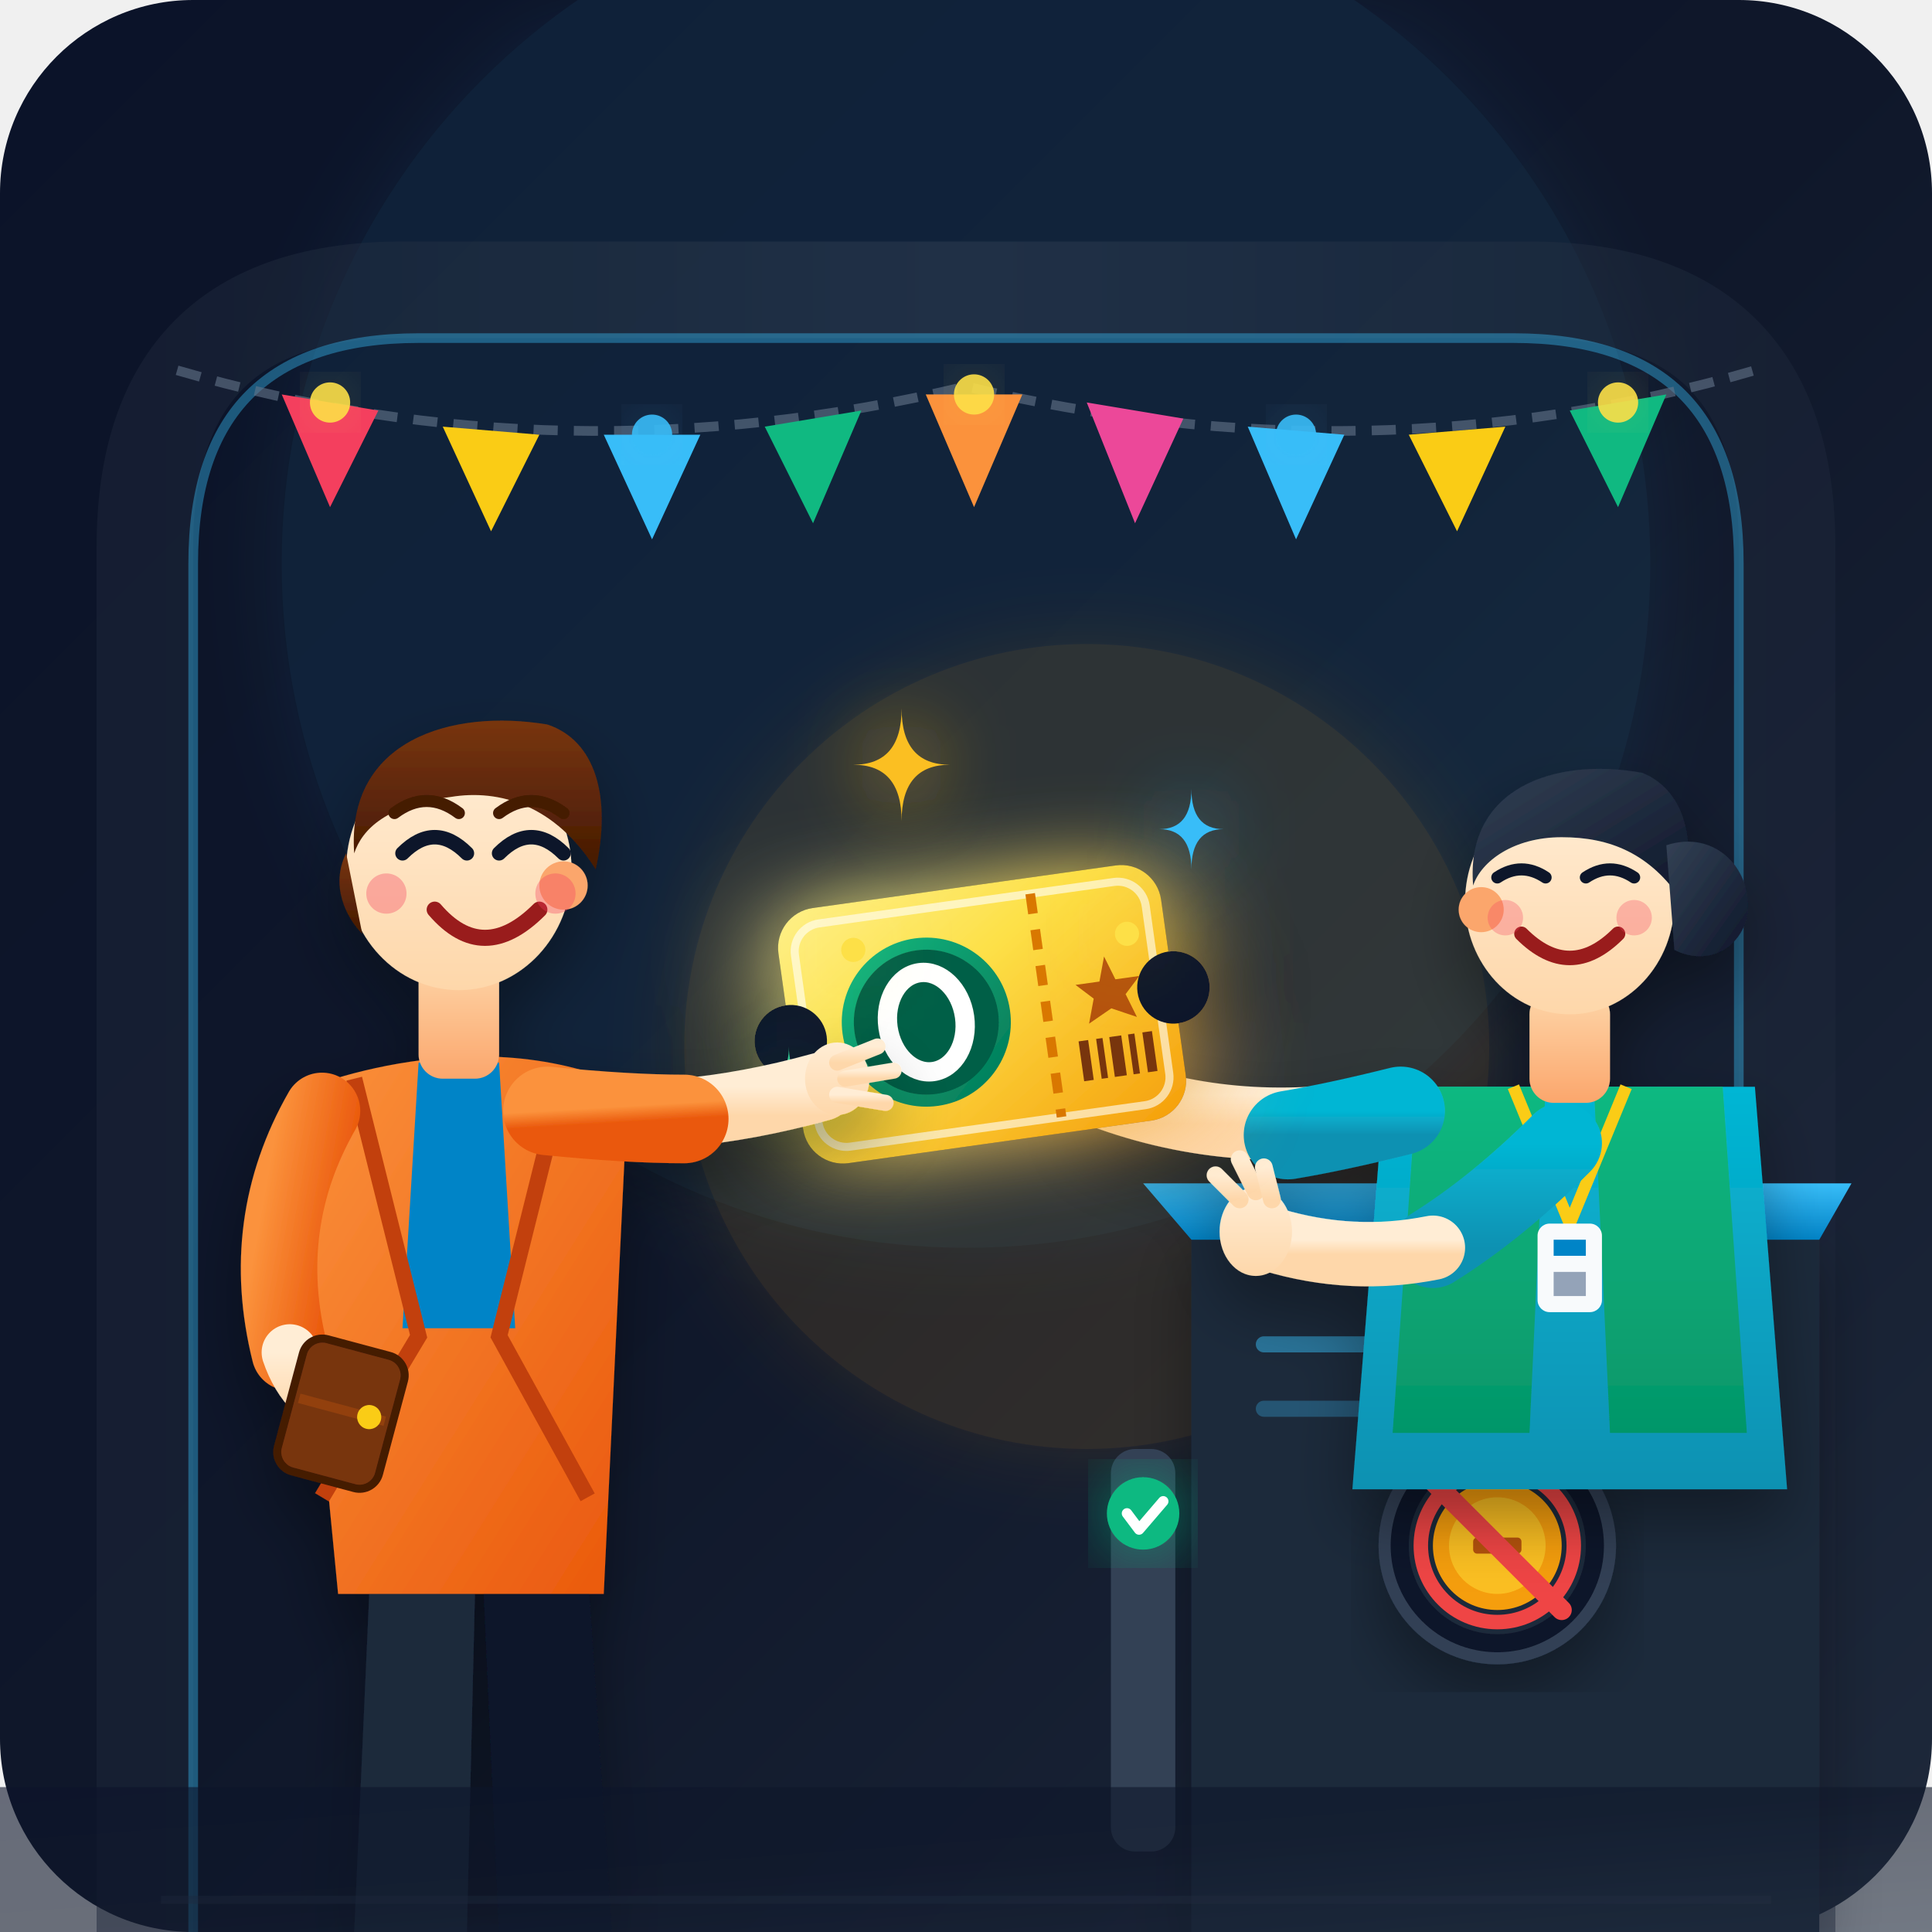
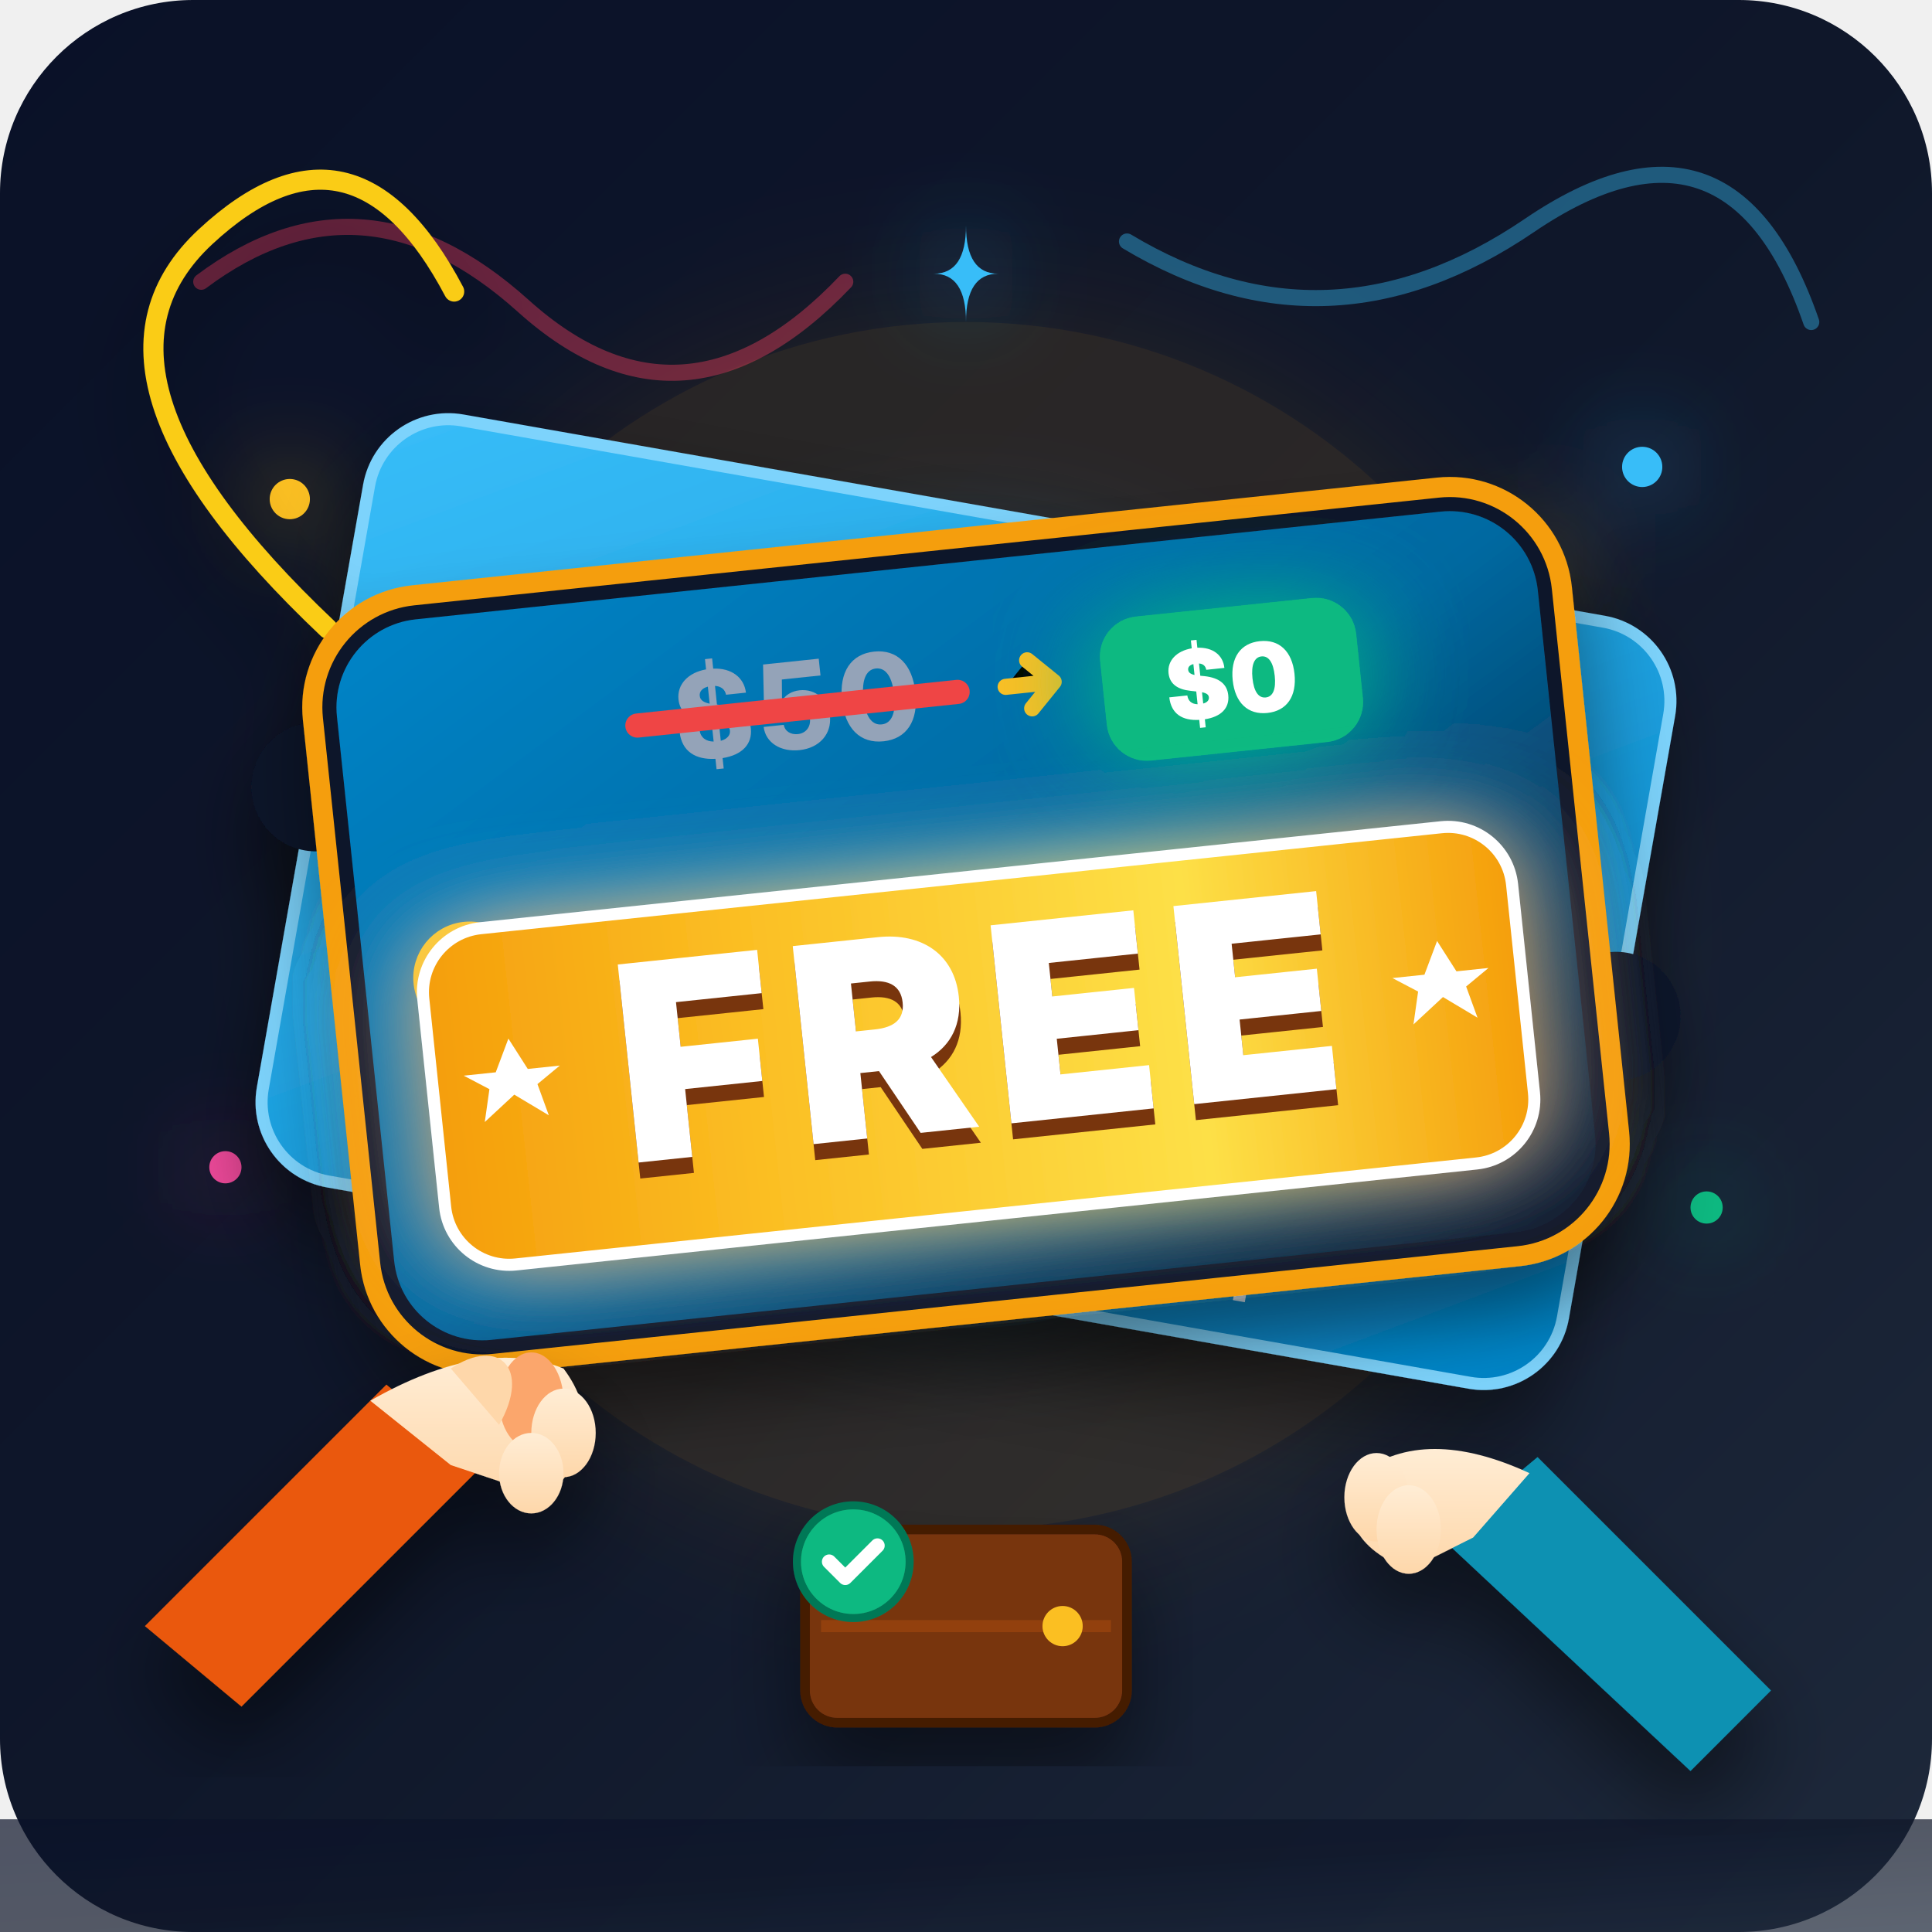
<svg xmlns="http://www.w3.org/2000/svg" width="240" height="240" viewBox="0 0 240 240">
  <defs>
    <linearGradient id="bgGrad" x1="0%" y1="0%" x2="100%" y2="100%">
-       <stop offset="0%" stop-color="#0b1329" />
+       <stop offset="0%" stop-color="#0a1128" />
      <stop offset="50%" stop-color="#0f172a" />
      <stop offset="100%" stop-color="#1e293b" />
    </linearGradient>
-     <linearGradient id="archGrad" x1="0%" y1="0%" x2="100%" y2="0%">
-       <stop offset="0%" stop-color="#1e293b" />
-       <stop offset="50%" stop-color="#334155" />
-       <stop offset="100%" stop-color="#1e293b" />
+     <linearGradient id="tagGrad" x1="0%" y1="0%" x2="100%" y2="100%">
+       <stop offset="0%" stop-color="#0284c7" />
+       <stop offset="50%" stop-color="#0369a1" />
+       <stop offset="100%" stop-color="#0f172a" />
    </linearGradient>
-     <linearGradient id="counterGrad" x1="0%" y1="0%" x2="0%" y2="100%">
+     <linearGradient id="freeBannerGrad" x1="0%" y1="0%" x2="100%" y2="0%">
+       <stop offset="0%" stop-color="#f59e0b" />
+       <stop offset="30%" stop-color="#fbbf24" />
+       <stop offset="70%" stop-color="#fde047" />
+       <stop offset="100%" stop-color="#f59e0b" />
+     </linearGradient>
+     <linearGradient id="ticketGrad" x1="0%" y1="0%" x2="100%" y2="100%">
      <stop offset="0%" stop-color="#38bdf8" />
      <stop offset="100%" stop-color="#0284c7" />
+     </linearGradient>
+     <linearGradient id="stampGrad" x1="0%" y1="0%" x2="100%" y2="100%">
+       <stop offset="0%" stop-color="#10b981" />
+       <stop offset="100%" stop-color="#059669" />
    </linearGradient>
    <linearGradient id="skinGrad" x1="0%" y1="0%" x2="0%" y2="100%">
      <stop offset="0%" stop-color="#ffedd5" />
      <stop offset="100%" stop-color="#fed7aa" />
    </linearGradient>
-     <linearGradient id="skinShadow" x1="0%" y1="0%" x2="0%" y2="100%">
-       <stop offset="0%" stop-color="#fed7aa" />
-       <stop offset="100%" stop-color="#fba66c" />
-     </linearGradient>
-     <linearGradient id="hairGradDark" x1="0%" y1="0%" x2="100%" y2="100%">
-       <stop offset="0%" stop-color="#334155" />
-       <stop offset="100%" stop-color="#0f172a" />
-     </linearGradient>
-     <linearGradient id="hairGradBrown" x1="0%" y1="0%" x2="0%" y2="100%">
-       <stop offset="0%" stop-color="#78350f" />
-       <stop offset="100%" stop-color="#451a03" />
-     </linearGradient>
-     <linearGradient id="visitorJacket" x1="0%" y1="0%" x2="100%" y2="100%">
-       <stop offset="0%" stop-color="#fb923c" />
-       <stop offset="100%" stop-color="#ea580c" />
-     </linearGradient>
-     <linearGradient id="staffUniform" x1="0%" y1="0%" x2="0%" y2="100%">
-       <stop offset="0%" stop-color="#06b6d4" />
-       <stop offset="100%" stop-color="#0891b2" />
-     </linearGradient>
-     <linearGradient id="staffVest" x1="0%" y1="0%" x2="0%" y2="100%">
-       <stop offset="0%" stop-color="#10b981" />
-       <stop offset="100%" stop-color="#059669" />
-     </linearGradient>
-     <linearGradient id="ticketGrad" x1="0%" y1="0%" x2="100%" y2="100%">
-       <stop offset="0%" stop-color="#fef08a" />
-       <stop offset="40%" stop-color="#fde047" />
-       <stop offset="100%" stop-color="#f59e0b" />
-     </linearGradient>
-     <linearGradient id="zeroBadgeGrad" x1="0%" y1="0%" x2="100%" y2="100%">
-       <stop offset="0%" stop-color="#10b981" />
-       <stop offset="100%" stop-color="#047857" />
-     </linearGradient>
-     <filter id="softShadow" x="-15%" y="-15%" width="130%" height="130%">
-       <feDropShadow dx="0" dy="4" stdDeviation="4" flood-color="#000000" flood-opacity="0.35" />
+     <filter id="softShadow" x="-20%" y="-20%" width="140%" height="140%">
+       <feDropShadow dx="0" dy="6" stdDeviation="5" flood-color="#000000" flood-opacity="0.45" />
    </filter>
-     <filter id="glow" x="-25%" y="-25%" width="150%" height="150%">
-       <feGaussianBlur stdDeviation="5" result="blur" />
+     <filter id="glow" x="-30%" y="-30%" width="160%" height="160%">
+       <feGaussianBlur stdDeviation="6" result="blur" />
      <feComposite in="SourceGraphic" in2="blur" operator="over" />
    </filter>
-     <filter id="ticketGlow" x="-30%" y="-30%" width="160%" height="160%">
-       <feGaussianBlur stdDeviation="6" result="blur" />
+     <filter id="strongGlow" x="-40%" y="-40%" width="180%" height="180%">
+       <feGaussianBlur stdDeviation="10" result="blur" />
      <feComposite in="SourceGraphic" in2="blur" operator="over" />
    </filter>
  </defs>
  <rect width="240" height="240" rx="24" fill="url(#bgGrad)" />
-   <circle cx="120" cy="70" r="85" fill="#38bdf8" opacity="0.08" filter="url(#glow)" />
-   <circle cx="135" cy="130" r="50" fill="#f59e0b" opacity="0.12" filter="url(#glow)" />
-   <path d="M 18 240 L 18 68 Q 18 36 50 36 L 190 36 Q 222 36 222 68 L 222 240" fill="none" stroke="url(#archGrad)" stroke-width="12" opacity="0.45" />
-   <path d="M 24 240 L 24 70 Q 24 42 52 42 L 188 42 Q 216 42 216 70 L 216 240" fill="none" stroke="#38bdf8" stroke-width="1.2" opacity="0.4" />
-   <path d="M 22 46 Q 70 60 120 48 Q 170 60 218 46" fill="none" stroke="#64748b" stroke-width="1.2" stroke-dasharray="3 2" opacity="0.6" />
-   <polygon points="35,49 47,51 41,63" fill="#f43f5e" />
-   <polygon points="55,53 67,54 61,66" fill="#facc15" />
-   <polygon points="75,54 87,54 81,67" fill="#38bdf8" />
-   <polygon points="95,53 107,51 101,65" fill="#10b981" />
-   <polygon points="115,49 127,49 121,63" fill="#fb923c" />
-   <polygon points="135,50 147,52 141,65" fill="#ec4899" />
-   <polygon points="155,53 167,54 161,67" fill="#38bdf8" />
-   <polygon points="175,54 187,53 181,66" fill="#facc15" />
-   <polygon points="195,51 207,49 201,63" fill="#10b981" />
-   <circle cx="41" cy="50" r="2.5" fill="#fde047" opacity="0.9" filter="url(#glow)" />
-   <circle cx="81" cy="54" r="2.5" fill="#38bdf8" opacity="0.9" filter="url(#glow)" />
-   <circle cx="121" cy="49" r="2.5" fill="#fde047" opacity="0.9" filter="url(#glow)" />
-   <circle cx="161" cy="54" r="2.5" fill="#38bdf8" opacity="0.9" filter="url(#glow)" />
-   <circle cx="201" cy="50" r="2.5" fill="#fde047" opacity="0.9" filter="url(#glow)" />
-   <path d="M 148 152 L 226 152 L 226 240 L 148 240 Z" fill="#1e293b" filter="url(#softShadow)" />
-   <path d="M 142 147 L 230 147 L 226 154 L 148 154 Z" fill="url(#counterGrad)" />
-   <rect x="156" y="166" width="60" height="2" rx="1" fill="#38bdf8" opacity="0.5" />
-   <rect x="156" y="174" width="40" height="2" rx="1" fill="#38bdf8" opacity="0.3" />
-   <rect x="138" y="180" width="8" height="50" rx="3" fill="#334155" />
-   <circle cx="142" cy="188" r="4.5" fill="#10b981" filter="url(#glow)" />
-   <path d="M 140 188 L 141.5 190 L 144.5 186.5" fill="none" stroke="#ffffff" stroke-width="1.3" stroke-linecap="round" stroke-linejoin="round" />
-   <g transform="translate(186, 192)" filter="url(#softShadow)">
-     <circle cx="0" cy="0" r="14" fill="#0f172a" stroke="#334155" stroke-width="1.5" />
-     <circle cx="0" cy="0" r="11" fill="#1e293b" />
-     <circle cx="0" cy="0" r="8" fill="#f59e0b" />
-     <circle cx="0" cy="0" r="6" fill="#fbbf24" />
-     <rect x="-3" y="-1" width="6" height="2" rx="0.5" fill="#b45309" />
-     <line x1="-8" y1="-8" x2="8" y2="8" stroke="#ef4444" stroke-width="2.5" stroke-linecap="round" />
-     <circle cx="0" cy="0" r="9.5" fill="none" stroke="#ef4444" stroke-width="1.8" />
-   </g>
-   <g id="event-staff" filter="url(#softShadow)">
-     <path d="M 172 135 L 218 135 L 222 185 L 168 185 Z" fill="url(#staffUniform)" />
-     <path d="M 176 135 L 192 135 L 190 178 L 173 178 Z" fill="url(#staffVest)" />
-     <path d="M 198 135 L 214 135 L 217 178 L 200 178 Z" fill="url(#staffVest)" />
-     <path d="M 188 135 L 195 152 L 202 135" fill="none" stroke="#facc15" stroke-width="1.5" />
-     <rect x="191" y="152" width="8" height="11" rx="1.5" fill="#f8fafc" />
-     <rect x="193" y="154" width="4" height="2" fill="#0284c7" />
-     <rect x="193" y="158" width="4" height="3" fill="#94a3b8" />
-     <rect x="190" y="123" width="10" height="14" rx="3" fill="url(#skinShadow)" />
-     <ellipse cx="195" cy="112" rx="13" ry="14" fill="url(#skinGrad)" />
-     <path d="M 183 110 C 182 98 193 94 204 96 C 209 98 211 104 209 112 C 205 106 200 104 194 104 C 188 104 184 107 183 110 Z" fill="url(#hairGradDark)" />
-     <path d="M 207 105 C 213 103 218 108 217 114 C 216 118 212 120 208 118" fill="url(#hairGradDark)" />
-     <circle cx="184" cy="113" r="2.8" fill="#fba66c" />
-     <path d="M 186 109 Q 189 107 192 109" fill="none" stroke="#0f172a" stroke-width="1.5" stroke-linecap="round" />
-     <path d="M 197 109 Q 200 107 203 109" fill="none" stroke="#0f172a" stroke-width="1.5" stroke-linecap="round" />
-     <path d="M 189 116 Q 195 122 201 116" fill="none" stroke="#991b1b" stroke-width="1.8" stroke-linecap="round" />
-     <circle cx="187" cy="114" r="2.2" fill="#f43f5e" opacity="0.3" />
-     <circle cx="203" cy="114" r="2.2" fill="#f43f5e" opacity="0.3" />
-     <path d="M 174 138 Q 155 142 138 136" fill="none" stroke="url(#skinGrad)" stroke-width="9" stroke-linecap="round" />
-     <path d="M 174 138 Q 166 140 160 141" fill="none" stroke="url(#staffUniform)" stroke-width="11" stroke-linecap="round" />
-     <path d="M 194 142 Q 186 150 178 155" fill="none" stroke="url(#staffUniform)" stroke-width="10" stroke-linecap="round" />
-     <path d="M 178 155 Q 168 157 158 154" fill="none" stroke="url(#skinGrad)" stroke-width="8" stroke-linecap="round" />
-     <ellipse cx="156" cy="153" rx="4.5" ry="5.5" fill="url(#skinGrad)" />
-     <path d="M 154 149 L 151 146" stroke="url(#skinGrad)" stroke-width="2.2" stroke-linecap="round" />
-     <path d="M 156 148 L 154 144" stroke="url(#skinGrad)" stroke-width="2.2" stroke-linecap="round" />
-     <path d="M 158 149 L 157 145" stroke="url(#skinGrad)" stroke-width="2.2" stroke-linecap="round" />
-     <path d="M 160 151 L 160 147" stroke="url(#skinGrad)" stroke-width="2" stroke-linecap="round" />
-   </g>
-   <g transform="translate(122, 126) rotate(-8)" filter="url(#ticketGlow)">
-     <rect x="-24" y="-16" width="48" height="32" rx="5" fill="#0f172a" opacity="0.4" />
-     <rect x="-24" y="-16" width="48" height="32" rx="5" fill="url(#ticketGrad)" />
-     <rect x="-22" y="-14" width="44" height="28" rx="3.5" fill="none" stroke="#ffffff" stroke-width="1" opacity="0.6" />
-     <circle cx="-24" cy="0" r="4.5" fill="#0f172a" />
-     <circle cx="24" cy="0" r="4.5" fill="#0f172a" />
-     <line x1="8" y1="-14" x2="8" y2="14" stroke="#d97706" stroke-width="1.2" stroke-dasharray="2.5 2" />
-     <circle cx="-7" cy="0" r="10.5" fill="url(#zeroBadgeGrad)" />
-     <circle cx="-7" cy="0" r="9" fill="#065f46" />
-     <ellipse cx="-7" cy="0" rx="4.8" ry="6.2" fill="none" stroke="#ffffff" stroke-width="2.4" />
-     <ellipse cx="-7" cy="0" rx="2.4" ry="3.8" fill="#065f46" />
-     <path d="M 16 -5 L 17 -2 L 20 -2 L 18 0 L 19 3 L 16 1.5 L 13 3 L 14 0 L 12 -2 L 15 -2 Z" fill="#b45309" />
-     <line x1="12" y1="5" x2="12" y2="10" stroke="#78350f" stroke-width="1.2" />
-     <line x1="14" y1="5" x2="14" y2="10" stroke="#78350f" stroke-width="0.8" />
-     <line x1="16" y1="5" x2="16" y2="10" stroke="#78350f" stroke-width="1.5" />
-     <line x1="18" y1="5" x2="18" y2="10" stroke="#78350f" stroke-width="0.8" />
-     <line x1="20" y1="5" x2="20" y2="10" stroke="#78350f" stroke-width="1.2" />
+   <circle cx="120" cy="115" r="75" fill="#f59e0b" opacity="0.12" filter="url(#strongGlow)" />
+   <circle cx="120" cy="115" r="50" fill="#38bdf8" opacity="0.15" filter="url(#glow)" />
+   <g opacity="0.4">
+     <path d="M 25 35 Q 45 20 65 38 T 105 35" fill="none" stroke="#f43f5e" stroke-width="2" stroke-linecap="round" />
+     <path d="M 140 30 Q 165 45 190 28 T 225 40" fill="none" stroke="#38bdf8" stroke-width="2" stroke-linecap="round" />
  </g>
  <g filter="url(#glow)">
-     <path d="M 112 102 Q 112 95 106 95 Q 112 95 112 88 Q 112 95 118 95 Q 112 95 112 102 Z" fill="#fbbf24" />
-     <path d="M 148 108 Q 148 103 144 103 Q 148 103 148 98 Q 148 103 152 103 Q 148 103 148 108 Z" fill="#38bdf8" />
-     <path d="M 98 138 Q 98 134 95 134 Q 98 134 98 130 Q 98 134 101 134 Q 98 134 98 138 Z" fill="#34d399" />
-     <circle cx="140" cy="116" r="1.5" fill="#fde047" />
-     <circle cx="106" cy="118" r="1.5" fill="#fde047" />
+     <circle cx="36" cy="62" r="2.5" fill="#fbbf24" />
+     <circle cx="204" cy="58" r="2.5" fill="#38bdf8" />
+     <circle cx="28" cy="145" r="2" fill="#ec4899" />
+     <circle cx="212" cy="150" r="2" fill="#10b981" />
+     <path d="M 50 82 Q 50 75 45 75 Q 50 75 50 68 Q 50 75 55 75 Q 50 75 50 82 Z" fill="#fbbf24" />
+     <path d="M 190 78 Q 190 71 185 71 Q 190 71 190 64 Q 190 71 195 71 Q 190 71 190 78 Z" fill="#fde047" />
+     <path d="M 120 40 Q 120 34 116 34 Q 120 34 120 28 Q 120 34 124 34 Q 120 34 120 40 Z" fill="#38bdf8" />
  </g>
-   <g id="event-visitor" filter="url(#softShadow)">
-     <path d="M 46 195 L 44 240 L 58 240 L 59 198 Z" fill="#1e293b" />
-     <path d="M 60 196 L 62 240 L 76 240 L 73 195 Z" fill="#0f172a" />
-     <path d="M 36 136 C 36 136 58 126 78 135 L 75 198 L 42 198 Z" fill="url(#visitorJacket)" />
-     <path d="M 52 132 L 62 132 L 64 165 L 50 165 Z" fill="#0284c7" />
-     <path d="M 44 134 L 52 166 L 40 186" fill="none" stroke="#c2410c" stroke-width="2" />
-     <path d="M 70 134 L 62 166 L 73 186" fill="none" stroke="#c2410c" stroke-width="2" />
-     <rect x="52" y="119" width="10" height="15" rx="3" fill="url(#skinShadow)" />
-     <ellipse cx="57" cy="108" rx="14" ry="15" fill="url(#skinGrad)" />
-     <path d="M 44 106 C 43 92 56 88 68 90 C 74 92 76 99 74 108 C 69 100 62 98 56 99 C 48 100 45 103 44 106 Z" fill="url(#hairGradBrown)" />
-     <path d="M 43 106 C 41 110 43 114 45 116" fill="url(#hairGradBrown)" />
-     <circle cx="70" cy="110" r="3" fill="#fba66c" />
-     <path d="M 50 106 Q 54 102 58 106" fill="none" stroke="#0f172a" stroke-width="1.8" stroke-linecap="round" />
-     <path d="M 62 106 Q 66 102 70 106" fill="none" stroke="#0f172a" stroke-width="1.8" stroke-linecap="round" />
-     <path d="M 49 101 Q 53 98 57 101" fill="none" stroke="#451a03" stroke-width="1.5" stroke-linecap="round" />
-     <path d="M 62 101 Q 66 98 70 101" fill="none" stroke="#451a03" stroke-width="1.5" stroke-linecap="round" />
-     <path d="M 54 113 Q 60 120 67 113" fill="none" stroke="#991b1b" stroke-width="2" stroke-linecap="round" />
-     <circle cx="48" cy="111" r="2.5" fill="#f43f5e" opacity="0.35" />
-     <circle cx="69" cy="111" r="2.5" fill="#f43f5e" opacity="0.35" />
-     <path d="M 68 138 Q 84 140 102 135" fill="none" stroke="url(#skinGrad)" stroke-width="8.5" stroke-linecap="round" />
-     <path d="M 68 138 Q 78 139 85 139" fill="none" stroke="url(#visitorJacket)" stroke-width="11" stroke-linecap="round" />
-     <ellipse cx="104" cy="134" rx="4" ry="4.5" fill="url(#skinGrad)" />
-     <path d="M 104 132 L 109 130" stroke="url(#skinGrad)" stroke-width="2" stroke-linecap="round" />
-     <path d="M 105 134 L 111 133" stroke="url(#skinGrad)" stroke-width="2" stroke-linecap="round" />
-     <path d="M 104 136 L 110 137" stroke="url(#skinGrad)" stroke-width="2" stroke-linecap="round" />
-     <path d="M 40 138 Q 32 152 36 168" fill="none" stroke="url(#visitorJacket)" stroke-width="9.5" stroke-linecap="round" />
-     <path d="M 36 168 Q 38 174 44 176" fill="none" stroke="url(#skinGrad)" stroke-width="7" stroke-linecap="round" />
-     <g transform="translate(42, 175) rotate(15)">
-       <rect x="-6" y="-8" width="13" height="17" rx="2.5" fill="#78350f" stroke="#451a03" stroke-width="1" />
-       <line x1="-5" y1="0" x2="6" y2="0" stroke="#92400e" stroke-width="1.2" />
-       <circle cx="4" cy="0" r="1.5" fill="#facc15" />
+   <g transform="translate(120, 112) rotate(10)" filter="url(#softShadow)">
+     <rect x="-82" y="-48" width="164" height="96" rx="10" fill="url(#ticketGrad)" stroke="#7dd3fc" stroke-width="1.5" />
+     <circle cx="-82" cy="0" r="8" fill="#0f172a" />
+     <circle cx="82" cy="0" r="8" fill="#0f172a" />
+     <line x1="42" y1="-44" x2="42" y2="44" stroke="#e0f2fe" stroke-width="1.5" stroke-dasharray="3 3" />
+     <path d="M 58 -20 L 60 -15 L 65 -15 L 61 -12 L 63 -7 L 58 -10 L 53 -7 L 55 -12 L 51 -15 L 56 -15 Z" fill="#fef08a" />
+     <path d="M 58 10 L 60 15 L 65 15 L 61 18 L 63 23 L 58 20 L 53 23 L 55 18 L 51 15 L 56 15 Z" fill="#fef08a" />
+   </g>
+   <g transform="translate(120, 115) rotate(-6)" filter="url(#softShadow)">
+     <path d="M -75 -45 Q -105 -80 -85 -95 Q -65 -110 -55 -85" fill="none" stroke="#facc15" stroke-width="2.5" stroke-linecap="round" />
+     <rect x="-78" y="-48" width="156" height="96" rx="14" fill="#0f172a" stroke="#f59e0b" stroke-width="2.5" />
+     <rect x="-75" y="-45" width="150" height="90" rx="11" fill="url(#tagGrad)" />
+     <circle cx="-62" cy="0" r="6" fill="#0f172a" stroke="#facc15" stroke-width="2" />
+     <g transform="translate(-18, -24)">
+       <text x="0" y="0" text-anchor="middle" font-family="system-ui, -apple-system, sans-serif" font-weight="800" font-size="15" fill="#94a3b8" letter-spacing="0.5">$50</text>
+       <line x1="-20" y1="-5" x2="20" y2="-5" stroke="#ef4444" stroke-width="3" stroke-linecap="round" />
    </g>
+     <path d="M 8 -29 L 14 -29 L 11 -32 M 14 -29 L 11 -26" stroke="#fbbf24" stroke-width="2" stroke-linecap="round" stroke-linejoin="round" />
+     <g transform="translate(36, -26)">
+       <rect x="-16" y="-10" width="32" height="18" rx="5" fill="#10b981" filter="url(#glow)" />
+       <text x="0" y="3.5" text-anchor="middle" font-family="system-ui, -apple-system, sans-serif" font-weight="900" font-size="12" fill="#ffffff">$0</text>
+     </g>
+     <rect x="-68" y="-6" width="136" height="42" rx="8" fill="url(#freeBannerGrad)" stroke="#ffffff" stroke-width="1.5" filter="url(#glow)" />
+     <text x="0" y="27" text-anchor="middle" font-family="system-ui, -apple-system, 'Arial Black', sans-serif" font-weight="900" font-size="34" fill="#78350f" letter-spacing="2">FREE</text>
+     <text x="0" y="25" text-anchor="middle" font-family="system-ui, -apple-system, 'Arial Black', sans-serif" font-weight="900" font-size="34" fill="#ffffff" letter-spacing="2">FREE</text>
+     <polygon points="-58,8 -56,12 -52,12 -55,14 -54,18 -58,15 -62,18 -61,14 -64,12 -60,12" fill="#ffffff" />
+     <polygon points="58,8 60,12 64,12 61,14 62,18 58,15 54,18 55,14 52,12 56,12" fill="#ffffff" />
  </g>
-   <line x1="20" y1="236" x2="220" y2="236" stroke="#334155" stroke-width="1" opacity="0.4" />
-   <rect x="0" y="222" width="240" height="18" fill="url(#bgGrad)" opacity="0.6" />
+   <g transform="translate(38, 172)" filter="url(#softShadow)">
+     <path d="M -20 30 L 10 0 L 22 10 L -8 40 Z" fill="#ea580c" />
+     <path d="M 8 2 Q 22 -6 32 -2 Q 38 6 30 14 L 18 10 Z" fill="url(#skinGrad)" />
+     <ellipse cx="28" cy="2" rx="4" ry="6" fill="#fba66c" />
+     <ellipse cx="32" cy="6" rx="4" ry="5.5" fill="url(#skinGrad)" />
+     <ellipse cx="28" cy="11" rx="4" ry="5" fill="url(#skinGrad)" />
+     <path d="M 18 -2 C 24 -6 28 -2 24 5 Z" fill="#fed7aa" />
+   </g>
+   <g transform="translate(195, 175)" filter="url(#softShadow)">
+     <path d="M 25 35 L -4 6 L -16 16 L 15 45 Z" fill="#0891b2" />
+     <path d="M -5 8 Q -18 2 -26 8 Q -30 16 -20 20 L -12 16 Z" fill="url(#skinGrad)" />
+     <ellipse cx="-24" cy="11" rx="4" ry="5.5" fill="url(#skinGrad)" />
+     <ellipse cx="-20" cy="15" rx="4" ry="5.5" fill="url(#skinGrad)" />
+   </g>
+   <g transform="translate(120, 202)" filter="url(#softShadow)">
+     <rect x="-20" y="-12" width="40" height="24" rx="4" fill="#78350f" stroke="#451a03" stroke-width="1.2" />
+     <line x1="-18" y1="0" x2="18" y2="0" stroke="#92400e" stroke-width="1.5" />
+     <circle cx="12" cy="0" r="2.5" fill="#fbbf24" />
+     <circle cx="-14" cy="-8" r="7" fill="#10b981" stroke="#047857" stroke-width="1" />
+     <path d="M -17 -8 L -15 -6 L -11 -10" fill="none" stroke="#ffffff" stroke-width="1.8" stroke-linecap="round" stroke-linejoin="round" />
+   </g>
+   <rect x="0" y="226" width="240" height="14" fill="url(#bgGrad)" opacity="0.7" />
</svg>
